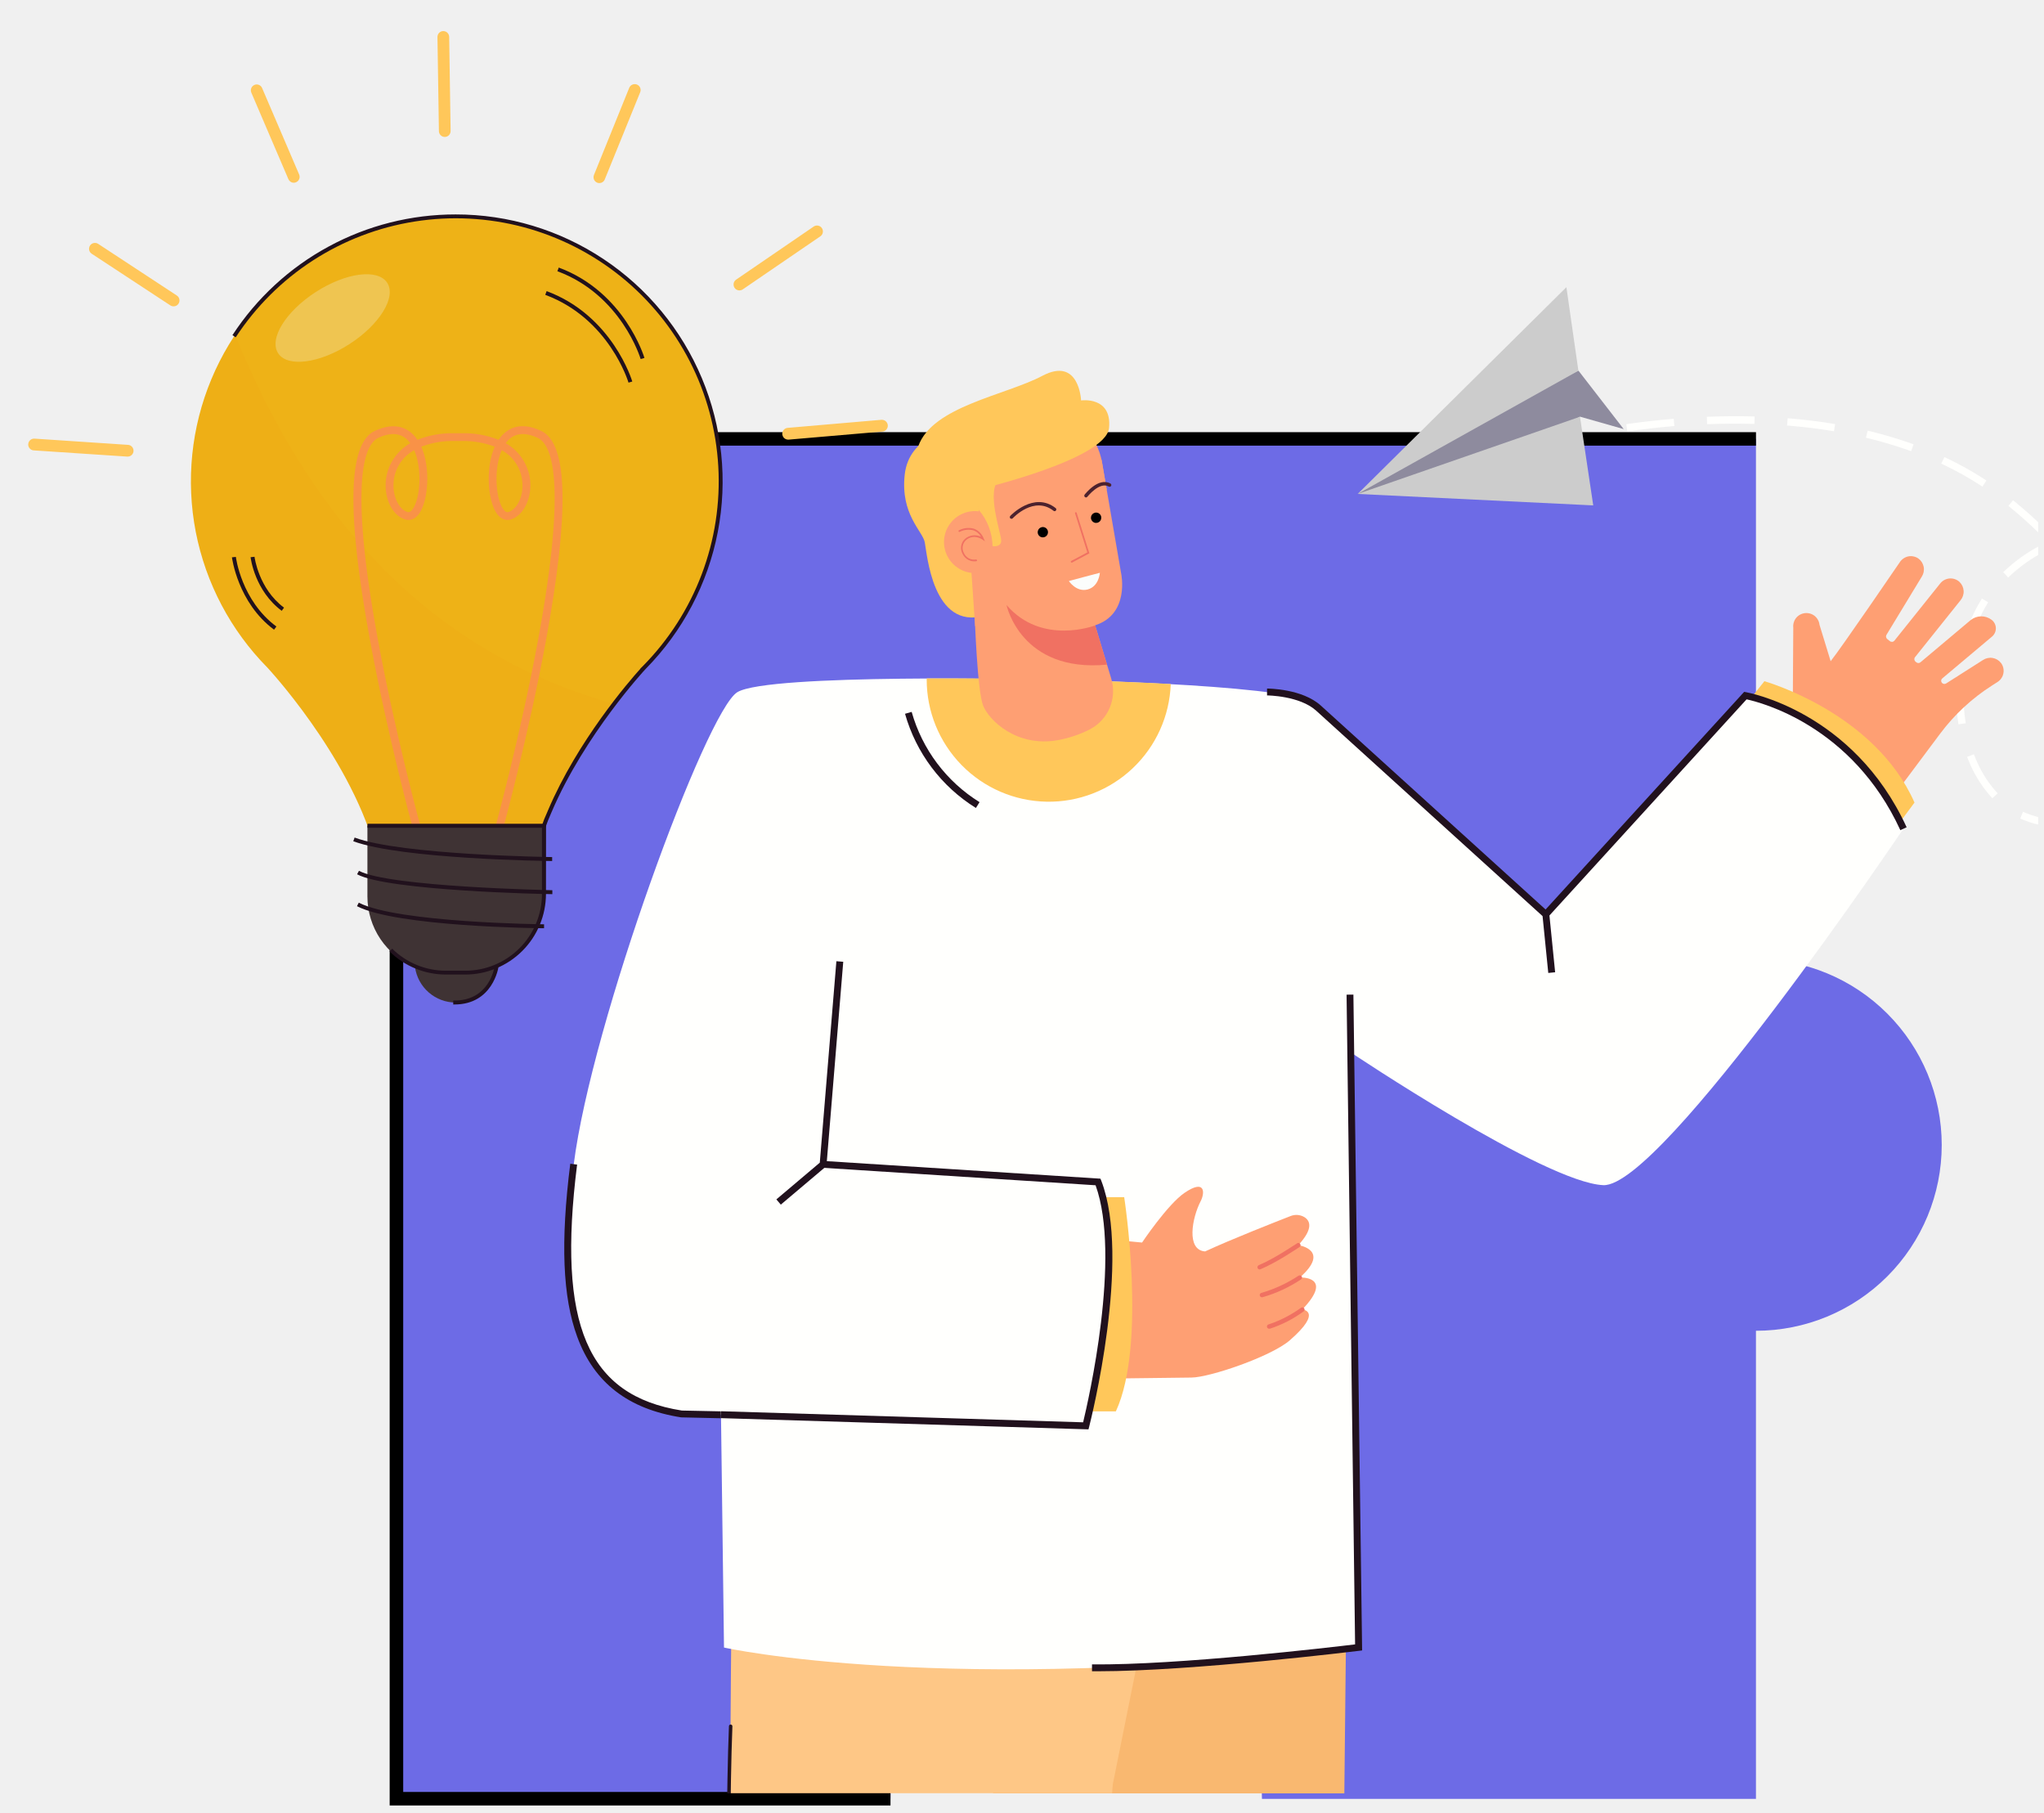
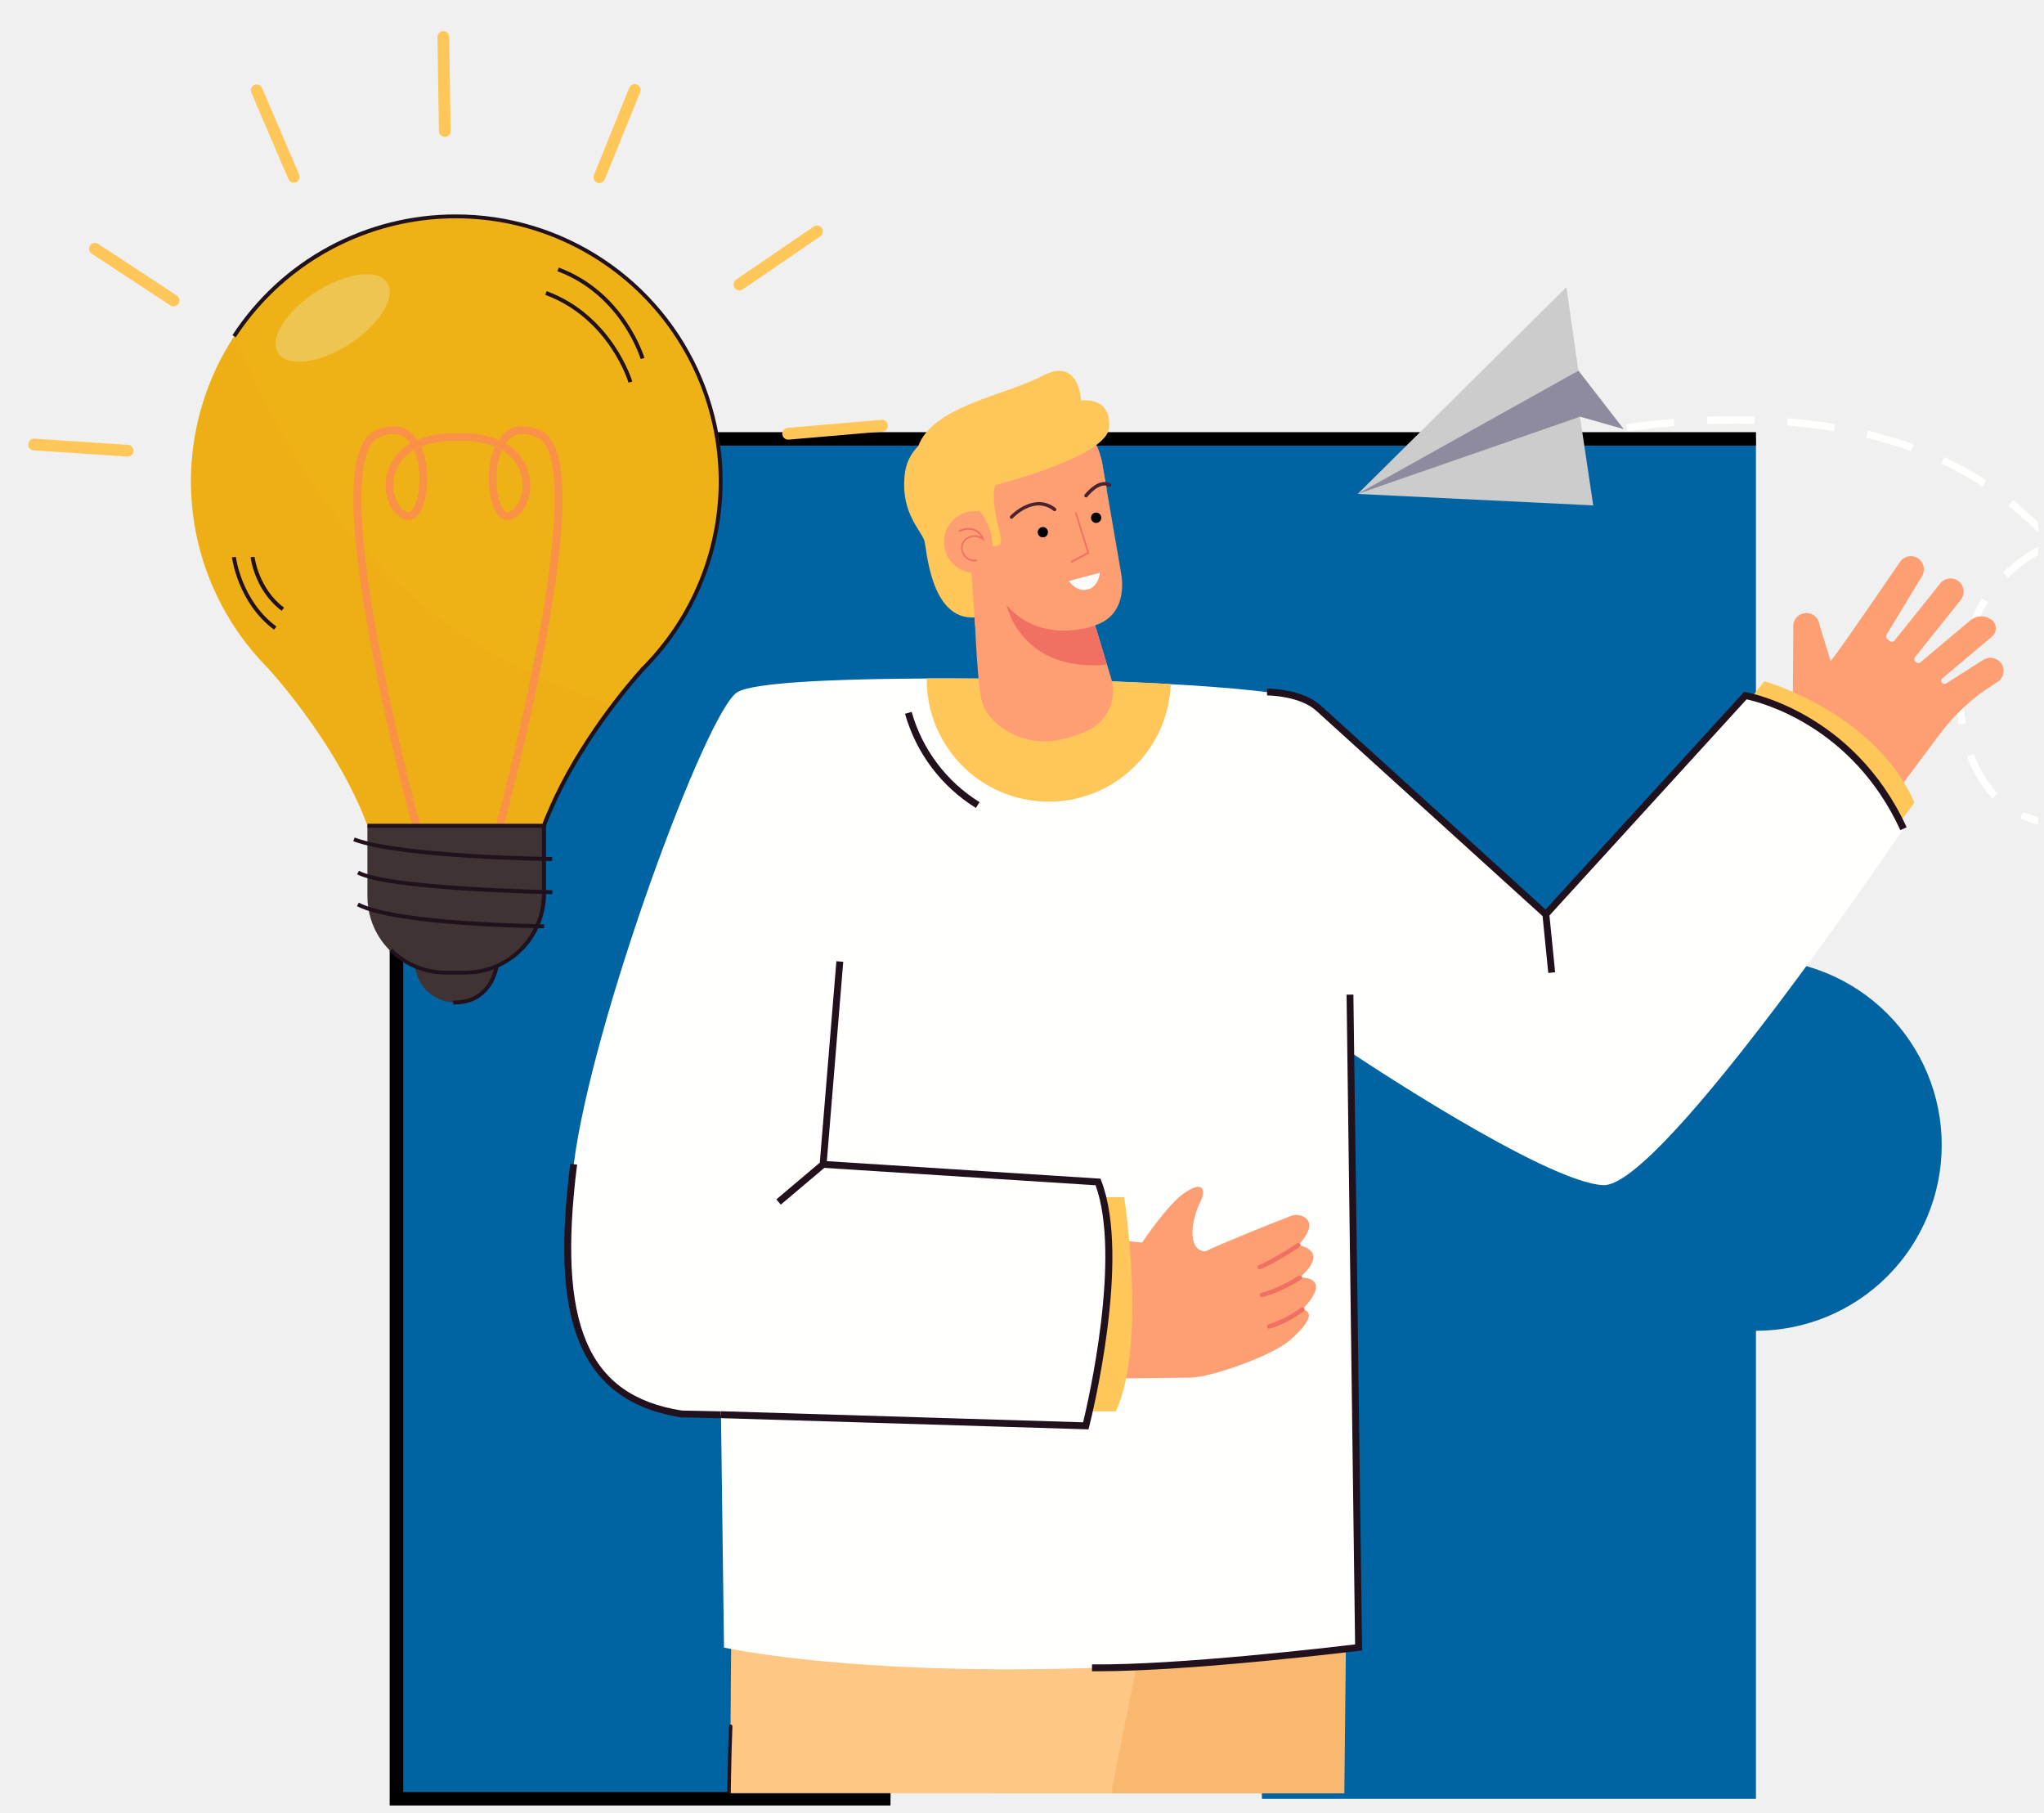
<svg xmlns="http://www.w3.org/2000/svg" width="53" height="47" viewBox="0 0 53 47" fill="none">
  <g clip-path="url(#clip0_477_415)">
-     <path d="M45.531 24.866V11.378H10.279V46.634H23.088C23.088 45.356 23.596 44.131 24.499 43.228C25.402 42.324 26.628 41.817 27.905 41.817C29.183 41.817 30.408 42.324 31.311 43.228C32.214 44.131 32.722 45.356 32.722 46.634H45.531V34.499C46.809 34.499 48.034 33.992 48.937 33.089C49.84 32.185 50.348 30.96 50.348 29.683C50.348 28.405 49.84 27.18 48.937 26.277C48.034 25.373 46.809 24.866 45.531 24.866Z" fill="#6D6BE6" />
+     <path d="M45.531 24.866V11.378H10.279V46.634H23.088C23.088 45.356 23.596 44.131 24.499 43.228C25.402 42.324 26.628 41.817 27.905 41.817C29.183 41.817 30.408 42.324 31.311 43.228C32.214 44.131 32.722 45.356 32.722 46.634H45.531V34.499C46.809 34.499 48.034 33.992 48.937 33.089C49.84 32.185 50.348 30.96 50.348 29.683C50.348 28.405 49.84 27.18 48.937 26.277C48.034 25.373 46.809 24.866 45.531 24.866Z" fill="#0064A2" />
    <path d="M10.104 46.806H23.09V46.455H10.455V11.553H45.532V11.203H10.104V46.806Z" fill="black" />
    <path d="M50.926 17.636L50.933 17.541L50.744 17.527L50.737 17.621C50.711 17.975 50.721 18.331 50.769 18.683L50.782 18.776L50.97 18.75L50.957 18.656C50.91 18.318 50.9 17.976 50.926 17.636Z" fill="#FFFFFD" />
    <path d="M51.341 15.598C51.231 15.784 51.136 15.98 51.058 16.182C51.009 16.31 50.965 16.443 50.926 16.577L50.899 16.668L51.081 16.72L51.107 16.63C51.144 16.501 51.187 16.373 51.235 16.25C51.309 16.058 51.399 15.872 51.504 15.694L51.552 15.613L51.39 15.517L51.341 15.598Z" fill="#FFFFFD" />
    <path d="M51.217 19.64L51.181 19.553L51.006 19.622L51.042 19.71C51.174 20.043 51.362 20.352 51.597 20.623L51.66 20.693L51.799 20.567L51.736 20.497C51.516 20.243 51.34 19.953 51.217 19.64Z" fill="#FFFFFD" />
    <path d="M43.305 10.865C42.958 10.895 42.611 10.934 42.263 10.982L42.17 10.995L42.195 11.182L42.289 11.17C42.631 11.123 42.977 11.083 43.321 11.053L43.415 11.045L43.399 10.856L43.305 10.865Z" fill="#FFFFFD" />
    <path d="M50.503 11.89L50.418 11.849L50.336 12.019L50.421 12.06C50.732 12.209 51.034 12.377 51.324 12.563L51.403 12.615L51.506 12.457L51.427 12.405C51.13 12.214 50.821 12.042 50.503 11.89Z" fill="#FFFFFD" />
    <path d="M52.88 14.154C52.565 14.32 52.273 14.527 52.011 14.769L51.942 14.832L52.07 14.972L52.14 14.907C52.39 14.677 52.668 14.479 52.969 14.321L53.052 14.276L52.963 14.109L52.88 14.154Z" fill="#FFFFFD" />
    <path d="M45.402 10.794C45.059 10.787 44.707 10.789 44.353 10.802L44.258 10.805L44.265 10.994H44.36C44.707 10.982 45.059 10.979 45.398 10.988H45.492L45.496 10.798L45.402 10.794Z" fill="#FFFFFD" />
    <path d="M48.521 11.186L48.428 11.164L48.383 11.348L48.475 11.37C48.817 11.454 49.15 11.554 49.466 11.665L49.555 11.696L49.618 11.518L49.529 11.486C49.207 11.373 48.868 11.275 48.521 11.186Z" fill="#FFFFFD" />
    <path d="M53.522 21.243C53.374 21.251 53.226 21.245 53.08 21.226C52.895 21.201 52.715 21.153 52.543 21.082L52.456 21.046L52.383 21.22L52.47 21.256C52.657 21.334 52.854 21.387 53.055 21.413C53.213 21.435 53.372 21.441 53.531 21.433L53.626 21.429L53.617 21.24L53.522 21.243Z" fill="#FFFFFD" />
    <path d="M46.448 10.851L46.354 10.843L46.338 11.031L46.432 11.039C46.779 11.07 47.122 11.109 47.461 11.165L47.554 11.18L47.584 10.993L47.491 10.979C47.148 10.923 46.802 10.882 46.448 10.851Z" fill="#FFFFFD" />
    <path d="M52.917 13.868L52.987 13.937L53.12 13.803L53.051 13.734C52.805 13.489 52.543 13.252 52.27 13.028L52.197 12.969L52.077 13.115L52.15 13.175C52.417 13.393 52.673 13.624 52.917 13.868Z" fill="#FFFFFD" />
    <path d="M37.208 11.332L35.204 12.804L37.46 12.552C37.52 12.545 40.969 10.802 40.969 10.802L42.102 11.124L40.928 9.608L37.208 11.332Z" fill="#8E8B9E" />
    <path d="M40.927 9.611L40.616 7.445L35.204 12.805L40.927 9.611Z" fill="#CCCCCC" />
    <path d="M35.204 12.805L41.312 13.102L40.968 10.804L35.204 12.805Z" fill="#CCCCCC" />
    <path d="M51.417 17.111L50.462 17.718C50.447 17.727 50.43 17.732 50.412 17.731C50.395 17.73 50.379 17.723 50.365 17.712C50.355 17.705 50.348 17.695 50.342 17.684C50.337 17.673 50.334 17.661 50.334 17.648C50.334 17.636 50.337 17.624 50.342 17.613C50.348 17.602 50.355 17.592 50.365 17.585L51.645 16.509C51.679 16.482 51.706 16.448 51.724 16.41C51.743 16.371 51.752 16.329 51.752 16.286C51.751 16.244 51.741 16.201 51.721 16.163C51.702 16.125 51.674 16.092 51.64 16.067C51.562 16.008 51.467 15.977 51.37 15.978C51.272 15.979 51.178 16.013 51.101 16.073L49.796 17.17C49.781 17.182 49.763 17.189 49.743 17.189C49.724 17.189 49.705 17.182 49.691 17.17L49.669 17.152C49.652 17.139 49.641 17.119 49.638 17.097C49.636 17.075 49.642 17.053 49.656 17.036L50.837 15.56C50.893 15.492 50.922 15.405 50.916 15.317C50.911 15.229 50.872 15.146 50.808 15.085C50.774 15.053 50.733 15.029 50.689 15.014C50.645 14.999 50.598 14.993 50.551 14.996C50.505 15 50.459 15.013 50.418 15.035C50.376 15.057 50.34 15.087 50.311 15.123L49.121 16.609C49.107 16.626 49.087 16.637 49.065 16.639C49.043 16.641 49.021 16.635 49.004 16.621L48.935 16.566C48.919 16.553 48.908 16.535 48.905 16.515C48.901 16.495 48.905 16.475 48.915 16.458L49.833 14.946C49.88 14.871 49.897 14.781 49.88 14.694C49.863 14.608 49.814 14.53 49.743 14.479C49.704 14.452 49.661 14.434 49.615 14.425C49.57 14.415 49.523 14.416 49.477 14.425C49.432 14.435 49.389 14.454 49.351 14.481C49.313 14.508 49.281 14.542 49.256 14.582C49.256 14.582 47.734 16.811 47.468 17.141L47.179 16.197C47.169 16.107 47.123 16.024 47.053 15.967C46.982 15.911 46.892 15.885 46.801 15.895C46.711 15.905 46.629 15.95 46.572 16.02C46.516 16.091 46.489 16.182 46.499 16.272L46.485 18.472C46.498 18.594 46.693 18.75 46.874 18.836C48.346 20.212 48.585 20.413 49.016 20.747L50.306 19.021C50.678 18.523 51.138 18.097 51.663 17.764L51.795 17.68C51.834 17.655 51.868 17.622 51.894 17.583C51.921 17.544 51.939 17.501 51.947 17.455C51.956 17.409 51.955 17.361 51.945 17.316C51.934 17.27 51.915 17.227 51.887 17.189C51.833 17.119 51.755 17.072 51.668 17.057C51.581 17.042 51.491 17.062 51.417 17.111Z" fill="#FE9F73" />
    <path d="M29.923 40.947L25.567 42.51C25.567 42.51 25.577 42.777 25.599 43.27C25.626 43.889 25.668 44.867 25.732 46.117C25.738 46.239 25.744 46.364 25.751 46.491H34.858L34.862 46.117L34.897 42.836V42.656L34.91 41.401L34.539 39.289L29.923 40.947Z" fill="#F9B870" />
    <path d="M18.958 42.743C18.958 42.888 18.949 43.584 18.943 44.702C18.943 45.119 18.939 45.591 18.936 46.115C18.936 46.237 18.936 46.361 18.936 46.488H28.835L28.856 46.245L28.883 46.115L29.449 43.302L29.472 43.187L29.485 43.123L29.924 40.944L30.562 37.777L18.961 42.714C18.961 42.714 18.959 42.726 18.958 42.743Z" fill="#FEC786" />
    <path d="M18.946 44.706C18.934 44.706 18.922 44.711 18.914 44.719C18.906 44.727 18.901 44.739 18.901 44.751C18.884 45.173 18.872 45.63 18.863 46.119C18.863 46.241 18.861 46.366 18.857 46.492H18.948C18.948 46.366 18.95 46.241 18.954 46.119C18.962 45.633 18.975 45.174 18.991 44.753C18.991 44.747 18.99 44.741 18.988 44.735C18.986 44.73 18.983 44.724 18.978 44.72C18.974 44.716 18.969 44.712 18.963 44.71C18.958 44.707 18.952 44.706 18.946 44.706Z" fill="#21111D" />
    <path d="M45.75 17.66L45.428 18.064C47.099 18.808 49.189 21.416 49.189 21.416L49.642 20.806C48.608 18.463 45.75 17.66 45.75 17.66Z" fill="#FFC75A" />
    <path d="M45.258 18.034L40.083 23.71L34.022 18.211C33.213 17.72 27 17.614 27 17.614C27 17.614 19.928 17.453 19.119 17.944C18.311 18.435 15.338 26.517 14.877 30.183C14.415 33.85 14.877 36.223 17.676 36.656L18.695 36.678L18.773 42.711C18.773 42.711 24.416 43.981 35.226 42.711L35.279 42.642L35.001 27.267C35.001 27.267 40.058 30.659 41.573 30.724C43.088 30.788 49.353 21.485 49.353 21.485C48.038 18.455 45.258 18.034 45.258 18.034Z" fill="#FFFFFD" />
    <path d="M33.704 33.118C34.519 32.4 33.665 32.279 33.665 32.279C34.063 31.848 33.97 31.647 33.824 31.554C33.77 31.522 33.71 31.502 33.647 31.497C33.585 31.492 33.522 31.502 33.464 31.525C33.09 31.671 31.946 32.119 31.248 32.442C30.751 32.407 30.91 31.569 31.132 31.141C31.246 30.92 31.254 30.555 30.715 30.923C30.275 31.223 29.613 32.212 29.613 32.212L26.847 31.946L27.259 35.759C27.259 35.759 30.417 35.714 30.893 35.712C31.369 35.709 32.963 35.165 33.444 34.746C34.318 33.986 33.768 33.947 33.768 33.947C34.607 33.072 33.704 33.118 33.704 33.118Z" fill="#FE9F73" />
    <path d="M33.633 32.232C33.627 32.232 33.05 32.629 32.64 32.798C32.628 32.803 32.617 32.813 32.611 32.825C32.604 32.837 32.602 32.852 32.606 32.865C32.609 32.878 32.617 32.89 32.628 32.898C32.639 32.906 32.653 32.91 32.667 32.908C32.673 32.907 32.679 32.906 32.684 32.904C33.105 32.73 33.674 32.342 33.698 32.326C33.704 32.322 33.709 32.316 33.713 32.31C33.717 32.304 33.72 32.297 33.722 32.289C33.723 32.282 33.723 32.275 33.721 32.267C33.72 32.26 33.717 32.253 33.713 32.247C33.708 32.24 33.703 32.235 33.697 32.231C33.69 32.227 33.683 32.224 33.676 32.223C33.669 32.221 33.661 32.221 33.654 32.223C33.646 32.224 33.639 32.227 33.633 32.232Z" fill="#F07162" />
    <path d="M33.672 33.071C33.373 33.268 33.047 33.419 32.704 33.518C32.691 33.522 32.679 33.531 32.672 33.543C32.665 33.555 32.662 33.569 32.665 33.583C32.667 33.596 32.674 33.609 32.685 33.618C32.696 33.626 32.709 33.631 32.723 33.63C32.727 33.631 32.73 33.631 32.734 33.63C33.09 33.529 33.428 33.372 33.737 33.166C33.749 33.158 33.758 33.145 33.76 33.13C33.763 33.115 33.76 33.099 33.751 33.087C33.742 33.075 33.729 33.066 33.714 33.063C33.699 33.061 33.684 33.064 33.672 33.073V33.071Z" fill="#F07162" />
    <path d="M33.736 33.902C33.479 34.088 33.195 34.234 32.894 34.334C32.88 34.337 32.868 34.346 32.86 34.358C32.852 34.37 32.849 34.385 32.852 34.399C32.854 34.414 32.862 34.426 32.874 34.435C32.886 34.444 32.901 34.447 32.915 34.445H32.928C33.242 34.343 33.538 34.191 33.804 33.995C33.81 33.991 33.815 33.985 33.819 33.979C33.823 33.972 33.826 33.965 33.827 33.958C33.828 33.95 33.827 33.943 33.825 33.935C33.823 33.928 33.82 33.921 33.815 33.915C33.806 33.903 33.793 33.895 33.778 33.892C33.763 33.89 33.748 33.893 33.736 33.902Z" fill="#F07162" />
    <path d="M21.257 30.141L20.131 31.093L20.246 31.229L21.429 30.23L21.865 24.933L21.687 24.919L21.257 30.141Z" fill="#21111D" />
    <path d="M14.964 30.191L14.787 30.169C14.531 32.202 14.588 33.629 14.969 34.66C15.407 35.848 16.289 36.529 17.662 36.744L18.692 36.767V36.588L17.68 36.567C15.23 36.182 14.442 34.338 14.964 30.191Z" fill="#21111D" />
    <path d="M28.595 31.036C29.049 33.018 28.243 36.588 28.243 36.588H28.934C29.742 34.841 29.15 31.036 29.15 31.036H28.595Z" fill="#FFC75A" />
    <path d="M25.688 30.463L25.214 33.203C25.214 33.203 24.605 35.693 24.883 36.27C25.327 37.188 28.154 36.965 28.154 36.965C28.154 36.965 28.293 36.367 28.358 36.018C29.034 32.418 28.472 30.643 28.472 30.643L25.688 30.463Z" fill="#FFFFFD" />
    <path d="M28.534 30.556L21.347 30.096L21.335 30.274L28.408 30.727C29.078 32.578 28.219 36.316 28.085 36.872L18.698 36.585L18.693 36.764L28.224 37.055L28.242 36.985C28.287 36.808 29.336 32.633 28.556 30.61L28.534 30.556Z" fill="#21111D" />
    <path d="M34.248 18.291C33.767 17.855 32.891 17.85 32.854 17.85V18.028C32.862 18.028 33.698 18.034 34.128 18.424L39.998 23.749L40.146 25.223L40.324 25.205L40.169 23.662L34.248 18.291Z" fill="#21111D" />
    <path d="M45.272 17.944L45.225 17.936L40.015 23.645L40.147 23.765L45.288 18.13C45.65 18.207 48.027 18.808 49.275 21.521L49.438 21.446C48.053 18.43 45.3 17.951 45.272 17.944Z" fill="#21111D" />
    <path d="M24.029 17.587C24.029 17.597 24.029 17.606 24.029 17.615C24.028 18.445 24.353 19.241 24.934 19.834C25.515 20.427 26.305 20.767 27.135 20.783C27.964 20.799 28.767 20.488 29.37 19.917C29.972 19.347 30.327 18.563 30.357 17.733C28.648 17.639 27.001 17.611 27.001 17.611C27.001 17.611 25.631 17.58 24.029 17.587Z" fill="#FFC75A" />
    <path d="M34.916 25.786L35.137 42.629C34.525 42.703 30.544 43.171 28.315 43.148V43.326H28.471C30.92 43.326 35.196 42.801 35.24 42.796L35.319 42.786L35.093 25.784L34.916 25.786Z" fill="#21111D" />
    <path d="M23.639 18.455L23.467 18.504C23.754 19.519 24.409 20.39 25.305 20.946L25.399 20.795C24.541 20.262 23.913 19.427 23.639 18.455Z" fill="#21111D" />
    <path d="M27.173 10.595C25.933 10.395 24.712 11.183 24.712 11.183C24.712 11.183 24.364 11.966 24.331 12.057C24.298 12.147 24.823 11.779 24.823 11.779L28.698 12.696L28.577 11.995C28.518 11.645 28.351 11.322 28.099 11.071C27.848 10.82 27.524 10.653 27.173 10.595Z" fill="#FE9F73" />
    <path d="M29.072 14.872L28.562 11.916L24.581 11.43L25.083 15.054L25.275 15.978C25.275 15.978 25.338 17.916 25.494 18.297C25.65 18.678 26.36 19.372 27.416 19.19C27.712 19.138 27.999 19.042 28.266 18.904C28.496 18.783 28.676 18.585 28.776 18.345C28.876 18.105 28.889 17.838 28.813 17.589L28.396 16.21C29.299 15.921 29.072 14.872 29.072 14.872Z" fill="#FE9F73" />
    <path d="M26.197 13.374C26.188 13.383 26.184 13.394 26.184 13.406C26.184 13.418 26.188 13.429 26.197 13.438C26.201 13.442 26.206 13.445 26.211 13.447C26.216 13.449 26.222 13.45 26.228 13.449C26.24 13.449 26.251 13.444 26.26 13.436C26.282 13.411 26.816 12.85 27.318 13.242C27.322 13.246 27.328 13.249 27.333 13.25C27.339 13.252 27.345 13.252 27.351 13.252C27.357 13.251 27.362 13.249 27.367 13.246C27.372 13.243 27.377 13.239 27.38 13.234C27.384 13.229 27.387 13.224 27.388 13.219C27.39 13.213 27.39 13.207 27.39 13.201C27.389 13.195 27.387 13.19 27.384 13.185C27.381 13.18 27.377 13.175 27.373 13.172C26.806 12.729 26.201 13.368 26.197 13.374Z" fill="#4C222E" />
    <path d="M28.793 12.535C28.483 12.363 28.138 12.805 28.123 12.824C28.116 12.833 28.113 12.845 28.115 12.857C28.116 12.868 28.123 12.879 28.132 12.886C28.137 12.89 28.143 12.893 28.149 12.895C28.155 12.896 28.162 12.896 28.168 12.895C28.179 12.893 28.188 12.887 28.194 12.878C28.198 12.878 28.506 12.478 28.75 12.613C28.755 12.616 28.761 12.617 28.767 12.618C28.773 12.619 28.778 12.618 28.784 12.617C28.79 12.615 28.795 12.613 28.799 12.609C28.804 12.605 28.808 12.601 28.811 12.596C28.814 12.591 28.816 12.585 28.816 12.579C28.817 12.573 28.817 12.567 28.815 12.562C28.813 12.556 28.811 12.551 28.807 12.546C28.803 12.542 28.799 12.538 28.794 12.535H28.793Z" fill="#4C222E" />
    <path d="M27.017 13.665C26.991 13.67 26.967 13.682 26.948 13.7C26.929 13.718 26.916 13.742 26.91 13.768C26.904 13.793 26.906 13.82 26.915 13.845C26.925 13.87 26.941 13.891 26.963 13.906C26.984 13.922 27.01 13.93 27.036 13.931C27.062 13.932 27.088 13.925 27.111 13.911C27.134 13.897 27.151 13.877 27.162 13.853C27.173 13.829 27.177 13.802 27.173 13.776C27.17 13.759 27.164 13.742 27.154 13.727C27.145 13.711 27.133 13.698 27.118 13.688C27.104 13.678 27.088 13.67 27.07 13.666C27.053 13.662 27.035 13.662 27.017 13.665Z" fill="black" />
    <path d="M28.399 13.29C28.373 13.295 28.349 13.307 28.329 13.325C28.31 13.343 28.297 13.367 28.291 13.393C28.285 13.419 28.287 13.446 28.297 13.47C28.306 13.495 28.323 13.517 28.345 13.532C28.366 13.547 28.392 13.556 28.418 13.556C28.445 13.557 28.471 13.55 28.494 13.535C28.516 13.521 28.534 13.501 28.544 13.476C28.555 13.452 28.558 13.425 28.554 13.399C28.548 13.364 28.528 13.333 28.499 13.312C28.47 13.292 28.434 13.284 28.399 13.29Z" fill="black" />
    <path d="M24.642 11.438L24.701 11.137C24.701 11.137 23.574 11.276 23.459 12.303C23.345 13.33 23.917 13.762 23.978 14.054C24.038 14.345 24.179 16.346 25.534 15.959L25.346 12.648L24.642 11.438Z" fill="#FFC75A" />
    <path d="M25.144 13.261C24.988 13.288 24.843 13.361 24.728 13.47C24.613 13.58 24.532 13.721 24.497 13.876C24.463 14.031 24.474 14.193 24.532 14.341C24.589 14.49 24.688 14.618 24.818 14.709C24.948 14.801 25.102 14.852 25.261 14.856C25.42 14.86 25.576 14.817 25.711 14.732C25.845 14.647 25.951 14.524 26.016 14.379C26.081 14.234 26.101 14.073 26.074 13.916C26.037 13.706 25.919 13.519 25.745 13.396C25.57 13.273 25.355 13.225 25.144 13.261Z" fill="#FE9F73" />
    <path d="M25.256 13.707C25.125 13.671 24.985 13.685 24.865 13.748C24.86 13.75 24.856 13.755 24.854 13.761C24.852 13.766 24.853 13.772 24.856 13.777C24.858 13.783 24.863 13.787 24.869 13.789C24.875 13.79 24.881 13.79 24.886 13.787C24.996 13.731 25.123 13.717 25.242 13.749C25.325 13.779 25.395 13.838 25.437 13.915C25.37 13.882 25.294 13.87 25.22 13.88C25.146 13.89 25.076 13.922 25.02 13.972C24.968 14.02 24.934 14.083 24.923 14.153C24.911 14.223 24.924 14.294 24.958 14.355C24.988 14.422 25.038 14.476 25.102 14.511C25.166 14.546 25.239 14.56 25.311 14.549H25.316C25.318 14.549 25.321 14.548 25.324 14.546C25.326 14.545 25.329 14.543 25.33 14.54C25.332 14.538 25.334 14.535 25.334 14.532C25.335 14.529 25.335 14.526 25.334 14.523C25.334 14.521 25.333 14.518 25.331 14.515C25.329 14.513 25.327 14.511 25.325 14.509C25.322 14.507 25.32 14.506 25.317 14.505C25.314 14.505 25.311 14.505 25.308 14.505H25.298C25.236 14.515 25.172 14.503 25.117 14.472C25.062 14.442 25.018 14.394 24.993 14.336C24.964 14.283 24.953 14.222 24.962 14.162C24.972 14.102 25.001 14.047 25.045 14.005C25.244 13.829 25.462 13.98 25.473 13.986L25.538 14.032L25.506 13.959C25.485 13.901 25.451 13.849 25.408 13.806C25.365 13.762 25.313 13.729 25.256 13.707Z" fill="#F07162" />
    <path d="M26.099 15.685C26.099 15.685 26.466 17.443 28.704 17.23L28.397 16.213C28.397 16.213 27.014 16.748 26.099 15.685Z" fill="#F07162" />
    <path d="M27.89 13.278C27.884 13.28 27.88 13.284 27.877 13.289C27.874 13.294 27.874 13.301 27.875 13.306L28.194 14.32L27.777 14.542C27.772 14.545 27.768 14.55 27.766 14.556C27.765 14.561 27.765 14.567 27.768 14.573C27.77 14.577 27.774 14.58 27.778 14.582C27.782 14.584 27.787 14.585 27.791 14.584C27.794 14.584 27.796 14.584 27.798 14.584L28.247 14.344L27.917 13.294C27.916 13.289 27.912 13.284 27.907 13.281C27.902 13.278 27.896 13.277 27.89 13.278Z" fill="#F07162" />
    <path d="M25.181 14.716L25.284 16.233L25.816 16.186L25.558 14.693L25.181 14.716Z" fill="#FE9F73" />
    <path d="M28.032 10.381C28.032 10.381 27.987 9.236 27.028 9.743C26.068 10.25 24.18 10.532 23.811 11.566C23.443 12.599 25.354 12.694 25.354 12.694C25.354 12.694 28.684 11.914 28.758 11.09C28.832 10.266 28.032 10.381 28.032 10.381Z" fill="#FFC75A" />
    <path d="M25.923 12.415C26.298 12.13 25.09 12.108 25.054 12.132C25.019 12.157 24.404 12.619 24.491 12.589C24.578 12.559 25.255 12.494 25.255 12.494L25.38 13.22C25.604 13.482 25.73 13.814 25.736 14.158C25.736 14.158 25.955 14.198 25.961 14.019C25.967 13.84 25.548 12.701 25.923 12.415Z" fill="#FFC75A" />
    <path d="M28.203 15.281C28.498 15.202 28.519 14.849 28.519 14.849C28.506 14.849 27.715 15.063 27.715 15.063C27.715 15.063 27.909 15.359 28.203 15.281Z" fill="#FBFDFC" />
    <path d="M11.816 5.609C13.171 5.609 14.496 6.01 15.624 6.761C16.752 7.512 17.632 8.58 18.155 9.83C18.677 11.081 18.818 12.457 18.56 13.788C18.301 15.118 17.655 16.342 16.703 17.306C16.703 17.306 14.624 19.529 13.924 21.953C13.924 21.953 12.724 22.36 11.818 22.383C10.915 22.36 9.712 21.953 9.712 21.953C9.01 19.529 6.933 17.306 6.933 17.306C5.981 16.342 5.335 15.118 5.076 13.788C4.818 12.458 4.959 11.081 5.481 9.83C6.003 8.58 6.884 7.512 8.012 6.761C9.139 6.01 10.464 5.609 11.819 5.609H11.816Z" fill="#EEB217" />
    <path d="M14.107 23.241C14.107 23.634 13.989 24.018 13.77 24.344C13.55 24.67 13.238 24.923 12.873 25.07C12.838 25.325 12.711 25.559 12.517 25.728C12.323 25.897 12.074 25.99 11.817 25.99C11.559 25.99 11.311 25.897 11.117 25.728C10.922 25.559 10.796 25.325 10.761 25.07C10.396 24.923 10.084 24.67 9.864 24.344C9.645 24.018 9.527 23.634 9.527 23.241V21.404H14.107V23.241Z" fill="#3F3334" />
    <g style="mix-blend-mode:multiply" opacity="0.3">
      <g style="mix-blend-mode:multiply" opacity="0.3">
        <path d="M6.093 8.678C8.102 13.629 11.303 16.958 15.922 18.249C15.341 19.014 14.57 20.16 14.105 21.404H9.53C8.707 19.204 6.931 17.306 6.931 17.306C5.822 16.182 5.134 14.711 4.982 13.14C4.83 11.569 5.224 9.993 6.098 8.678H6.093Z" fill="#FFC75A" />
      </g>
    </g>
    <path d="M9.599 16.625C10.045 19.045 10.687 21.408 10.693 21.431L10.891 21.378C10.884 21.354 10.243 18.999 9.799 16.585C9.028 12.399 9.471 11.514 9.804 11.354C10.137 11.194 10.412 11.223 10.6 11.44C10.614 11.455 10.627 11.472 10.639 11.49C10.475 11.583 10.334 11.711 10.226 11.866C10.117 12.021 10.045 12.197 10.014 12.384C9.938 12.87 10.153 13.356 10.5 13.465C10.584 13.492 10.743 13.505 10.882 13.296C11.101 12.964 11.17 12.133 10.924 11.58C11.196 11.476 11.486 11.426 11.777 11.432H11.975C12.266 11.426 12.556 11.476 12.828 11.58C12.582 12.136 12.651 12.964 12.87 13.296C13.009 13.505 13.169 13.492 13.252 13.465C13.596 13.355 13.813 12.87 13.738 12.384C13.707 12.197 13.634 12.021 13.526 11.866C13.418 11.711 13.277 11.583 13.113 11.49C13.125 11.472 13.139 11.456 13.152 11.44C13.339 11.223 13.607 11.194 13.947 11.354C14.287 11.514 14.724 12.396 13.953 16.585C13.508 18.997 12.868 21.353 12.861 21.378L13.058 21.431C13.064 21.408 13.707 19.045 14.153 16.625C14.768 13.282 14.729 11.499 14.034 11.171C13.495 10.917 13.173 11.105 12.998 11.31C12.973 11.339 12.95 11.369 12.928 11.401C12.625 11.281 12.3 11.223 11.974 11.232H11.776C11.45 11.223 11.126 11.281 10.823 11.401C10.802 11.369 10.779 11.339 10.754 11.31C10.579 11.108 10.257 10.92 9.717 11.171C9.021 11.499 8.982 13.282 9.599 16.625ZM13.011 11.671C13.149 11.747 13.269 11.853 13.359 11.983C13.45 12.112 13.51 12.26 13.534 12.416C13.604 12.841 13.409 13.201 13.187 13.273C13.166 13.279 13.111 13.297 13.038 13.185C12.851 12.9 12.802 12.149 13.01 11.671H13.011ZM10.741 11.671C10.949 12.149 10.899 12.9 10.711 13.185C10.637 13.297 10.583 13.279 10.562 13.273C10.341 13.203 10.15 12.841 10.215 12.416C10.239 12.26 10.299 12.111 10.39 11.982C10.481 11.853 10.601 11.746 10.74 11.671H10.741Z" fill="#F99247" />
    <path d="M11.815 5.559C13.179 5.558 14.513 5.961 15.65 6.717C16.786 7.472 17.673 8.547 18.2 9.806C18.727 11.064 18.871 12.451 18.612 13.79C18.353 15.13 17.704 16.364 16.747 17.336L16.742 17.341C16.726 17.357 15.163 19.041 14.306 21.044L14.276 21.114C14.222 21.24 14.197 21.297 14.142 21.454L14.044 21.418C14.1 21.258 14.125 21.199 14.183 21.07L14.212 21.001C14.976 19.208 16.307 17.666 16.606 17.335H16.601L16.671 17.266C17.34 16.587 17.86 15.777 18.196 14.886C18.533 13.995 18.679 13.043 18.625 12.092C18.571 11.14 18.319 10.211 17.884 9.364C17.449 8.516 16.841 7.769 16.1 7.171C15.358 6.573 14.5 6.137 13.58 5.89C12.659 5.644 11.698 5.594 10.757 5.742C9.816 5.89 8.916 6.234 8.116 6.751C7.316 7.268 6.634 7.947 6.112 8.744L6.027 8.689C6.655 7.727 7.513 6.936 8.524 6.39C9.534 5.843 10.665 5.558 11.815 5.559Z" fill="#21111D" />
    <path d="M16.71 9.279L16.612 9.308C16.607 9.291 16.113 7.648 14.453 7.031L14.488 6.936C16.197 7.571 16.705 9.261 16.71 9.279Z" fill="#21111D" />
    <path d="M16.395 9.891L16.297 9.919C16.292 9.902 15.798 8.26 14.138 7.643L14.174 7.547C15.883 8.182 16.39 9.873 16.395 9.891Z" fill="#21111D" />
    <path d="M14.157 23.173C14.156 23.727 13.936 24.259 13.544 24.651C13.152 25.043 12.62 25.263 12.066 25.264H11.567C11.018 25.265 10.491 25.05 10.1 24.664L10.17 24.594C10.541 24.961 11.043 25.166 11.565 25.165H12.064C12.591 25.165 13.097 24.955 13.47 24.582C13.843 24.209 14.053 23.703 14.053 23.176V21.459H9.529V21.356H14.159L14.157 23.173Z" fill="#21111D" />
    <path d="M12.824 25.054L12.925 25.068C12.925 25.077 12.78 26.04 11.787 26.04H11.752V25.938C12.686 25.959 12.818 25.09 12.824 25.054Z" fill="#21111D" />
    <path d="M7.167 16.242L7.106 16.324C6.163 15.624 6.016 14.459 6.014 14.448L6.116 14.437C6.116 14.446 6.258 15.569 7.167 16.242Z" fill="#21111D" />
    <path d="M7.365 15.753L7.305 15.835C6.61 15.318 6.502 14.483 6.498 14.445L6.6 14.434C6.6 14.443 6.705 15.263 7.365 15.753Z" fill="#21111D" />
    <path d="M14.317 22.219V22.321C14.158 22.321 10.399 22.27 9.16 21.808L9.195 21.713C10.418 22.168 14.279 22.218 14.317 22.219Z" fill="#21111D" />
    <path d="M14.322 23.078V23.18C14.149 23.18 10.064 23.096 9.259 22.665L9.308 22.575C10.084 22.995 14.276 23.077 14.322 23.078Z" fill="#21111D" />
    <path d="M14.107 23.962V24.064C13.952 24.064 10.287 24.024 9.256 23.492L9.303 23.401C10.309 23.922 14.069 23.961 14.107 23.962Z" fill="#21111D" />
    <path d="M20.423 11.092L22.854 10.883C22.874 10.882 22.895 10.884 22.914 10.89C22.933 10.896 22.951 10.906 22.966 10.919C22.981 10.932 22.994 10.948 23.003 10.966C23.012 10.983 23.018 11.003 23.02 11.023C23.021 11.043 23.019 11.063 23.013 11.082C23.007 11.101 22.997 11.119 22.984 11.135C22.971 11.15 22.955 11.163 22.937 11.172C22.919 11.181 22.9 11.187 22.88 11.188L20.449 11.397H20.435C20.396 11.396 20.358 11.381 20.33 11.354C20.302 11.326 20.286 11.289 20.284 11.25C20.282 11.211 20.296 11.173 20.322 11.143C20.347 11.114 20.383 11.095 20.422 11.092H20.423Z" fill="#FFC75A" />
    <path d="M19.092 7.246L21.106 5.868C21.14 5.848 21.18 5.842 21.218 5.85C21.256 5.859 21.289 5.881 21.311 5.914C21.333 5.946 21.342 5.985 21.336 6.023C21.33 6.062 21.31 6.097 21.279 6.121L19.265 7.498C19.248 7.511 19.229 7.52 19.209 7.524C19.189 7.529 19.169 7.53 19.148 7.527C19.128 7.523 19.108 7.516 19.091 7.505C19.074 7.494 19.059 7.479 19.047 7.462C19.036 7.445 19.028 7.426 19.024 7.406C19.02 7.385 19.02 7.365 19.024 7.344C19.028 7.324 19.036 7.305 19.048 7.288C19.06 7.271 19.075 7.257 19.093 7.246H19.092Z" fill="#FFC75A" />
    <path d="M16.316 2.276C16.324 2.257 16.335 2.24 16.349 2.226C16.363 2.212 16.38 2.2 16.399 2.193C16.417 2.185 16.437 2.181 16.457 2.181C16.477 2.181 16.497 2.184 16.516 2.192C16.534 2.2 16.551 2.211 16.566 2.225C16.58 2.239 16.591 2.256 16.599 2.274C16.607 2.293 16.611 2.313 16.611 2.333C16.611 2.353 16.607 2.373 16.6 2.391L15.681 4.652C15.67 4.679 15.651 4.703 15.626 4.72C15.601 4.737 15.572 4.746 15.543 4.747C15.523 4.747 15.504 4.743 15.486 4.736C15.467 4.728 15.45 4.717 15.436 4.703C15.421 4.689 15.41 4.672 15.402 4.654C15.394 4.635 15.39 4.615 15.39 4.595C15.39 4.575 15.394 4.555 15.401 4.536L16.316 2.276Z" fill="#FFC75A" />
    <path d="M0.892 11.371L3.324 11.533C3.363 11.536 3.399 11.554 3.424 11.584C3.45 11.613 3.464 11.651 3.462 11.69C3.461 11.729 3.445 11.766 3.417 11.793C3.389 11.821 3.352 11.836 3.313 11.837H3.304L0.872 11.676C0.832 11.673 0.795 11.654 0.769 11.624C0.743 11.593 0.729 11.554 0.732 11.514C0.735 11.474 0.753 11.436 0.783 11.41C0.813 11.383 0.852 11.369 0.892 11.371Z" fill="#FFC75A" />
    <path d="M2.546 6.322L4.585 7.661C4.619 7.684 4.643 7.718 4.651 7.758C4.659 7.798 4.651 7.839 4.629 7.873C4.607 7.907 4.572 7.931 4.532 7.939C4.493 7.947 4.451 7.939 4.417 7.917L2.378 6.578C2.361 6.567 2.347 6.552 2.335 6.536C2.324 6.519 2.316 6.5 2.312 6.481C2.308 6.461 2.308 6.441 2.312 6.421C2.315 6.401 2.323 6.383 2.334 6.366C2.345 6.349 2.359 6.335 2.376 6.323C2.393 6.312 2.411 6.304 2.431 6.3C2.451 6.296 2.471 6.296 2.491 6.3C2.51 6.303 2.529 6.311 2.546 6.322Z" fill="#FFC75A" />
    <path d="M6.596 2.202C6.633 2.186 6.675 2.185 6.712 2.2C6.75 2.215 6.78 2.244 6.796 2.282L7.757 4.524C7.765 4.542 7.769 4.562 7.769 4.582C7.77 4.602 7.766 4.622 7.758 4.641C7.751 4.66 7.74 4.677 7.726 4.691C7.712 4.705 7.695 4.717 7.676 4.725C7.658 4.733 7.637 4.737 7.617 4.737C7.587 4.737 7.558 4.728 7.534 4.712C7.509 4.695 7.49 4.672 7.478 4.645L6.517 2.402C6.501 2.365 6.5 2.323 6.515 2.286C6.53 2.248 6.559 2.218 6.596 2.202Z" fill="#FFC75A" />
    <path d="M11.494 0.806C11.534 0.806 11.572 0.821 11.601 0.849C11.63 0.878 11.646 0.916 11.647 0.956L11.684 3.395C11.684 3.415 11.681 3.435 11.673 3.454C11.666 3.473 11.655 3.49 11.641 3.504C11.627 3.518 11.61 3.53 11.592 3.538C11.573 3.546 11.553 3.55 11.533 3.55C11.493 3.55 11.455 3.535 11.426 3.506C11.398 3.478 11.381 3.44 11.381 3.4L11.343 0.961C11.343 0.94 11.346 0.921 11.354 0.902C11.361 0.883 11.372 0.866 11.386 0.852C11.4 0.837 11.417 0.826 11.435 0.818C11.454 0.81 11.474 0.806 11.494 0.806Z" fill="#FFC75A" />
    <g opacity="0.5">
      <path opacity="0.5" d="M9.061 8.92C9.842 8.416 10.281 7.706 10.04 7.332C9.8 6.959 8.972 7.065 8.19 7.569C7.409 8.072 6.97 8.783 7.211 9.156C7.451 9.529 8.28 9.423 9.061 8.92Z" fill="#F3FFFE" />
    </g>
  </g>
  <defs>
    <clipPath id="clip0_477_415">
      <rect width="52.118" height="46" fill="white" transform="translate(0.730164 0.805664)" />
    </clipPath>
  </defs>
</svg>
